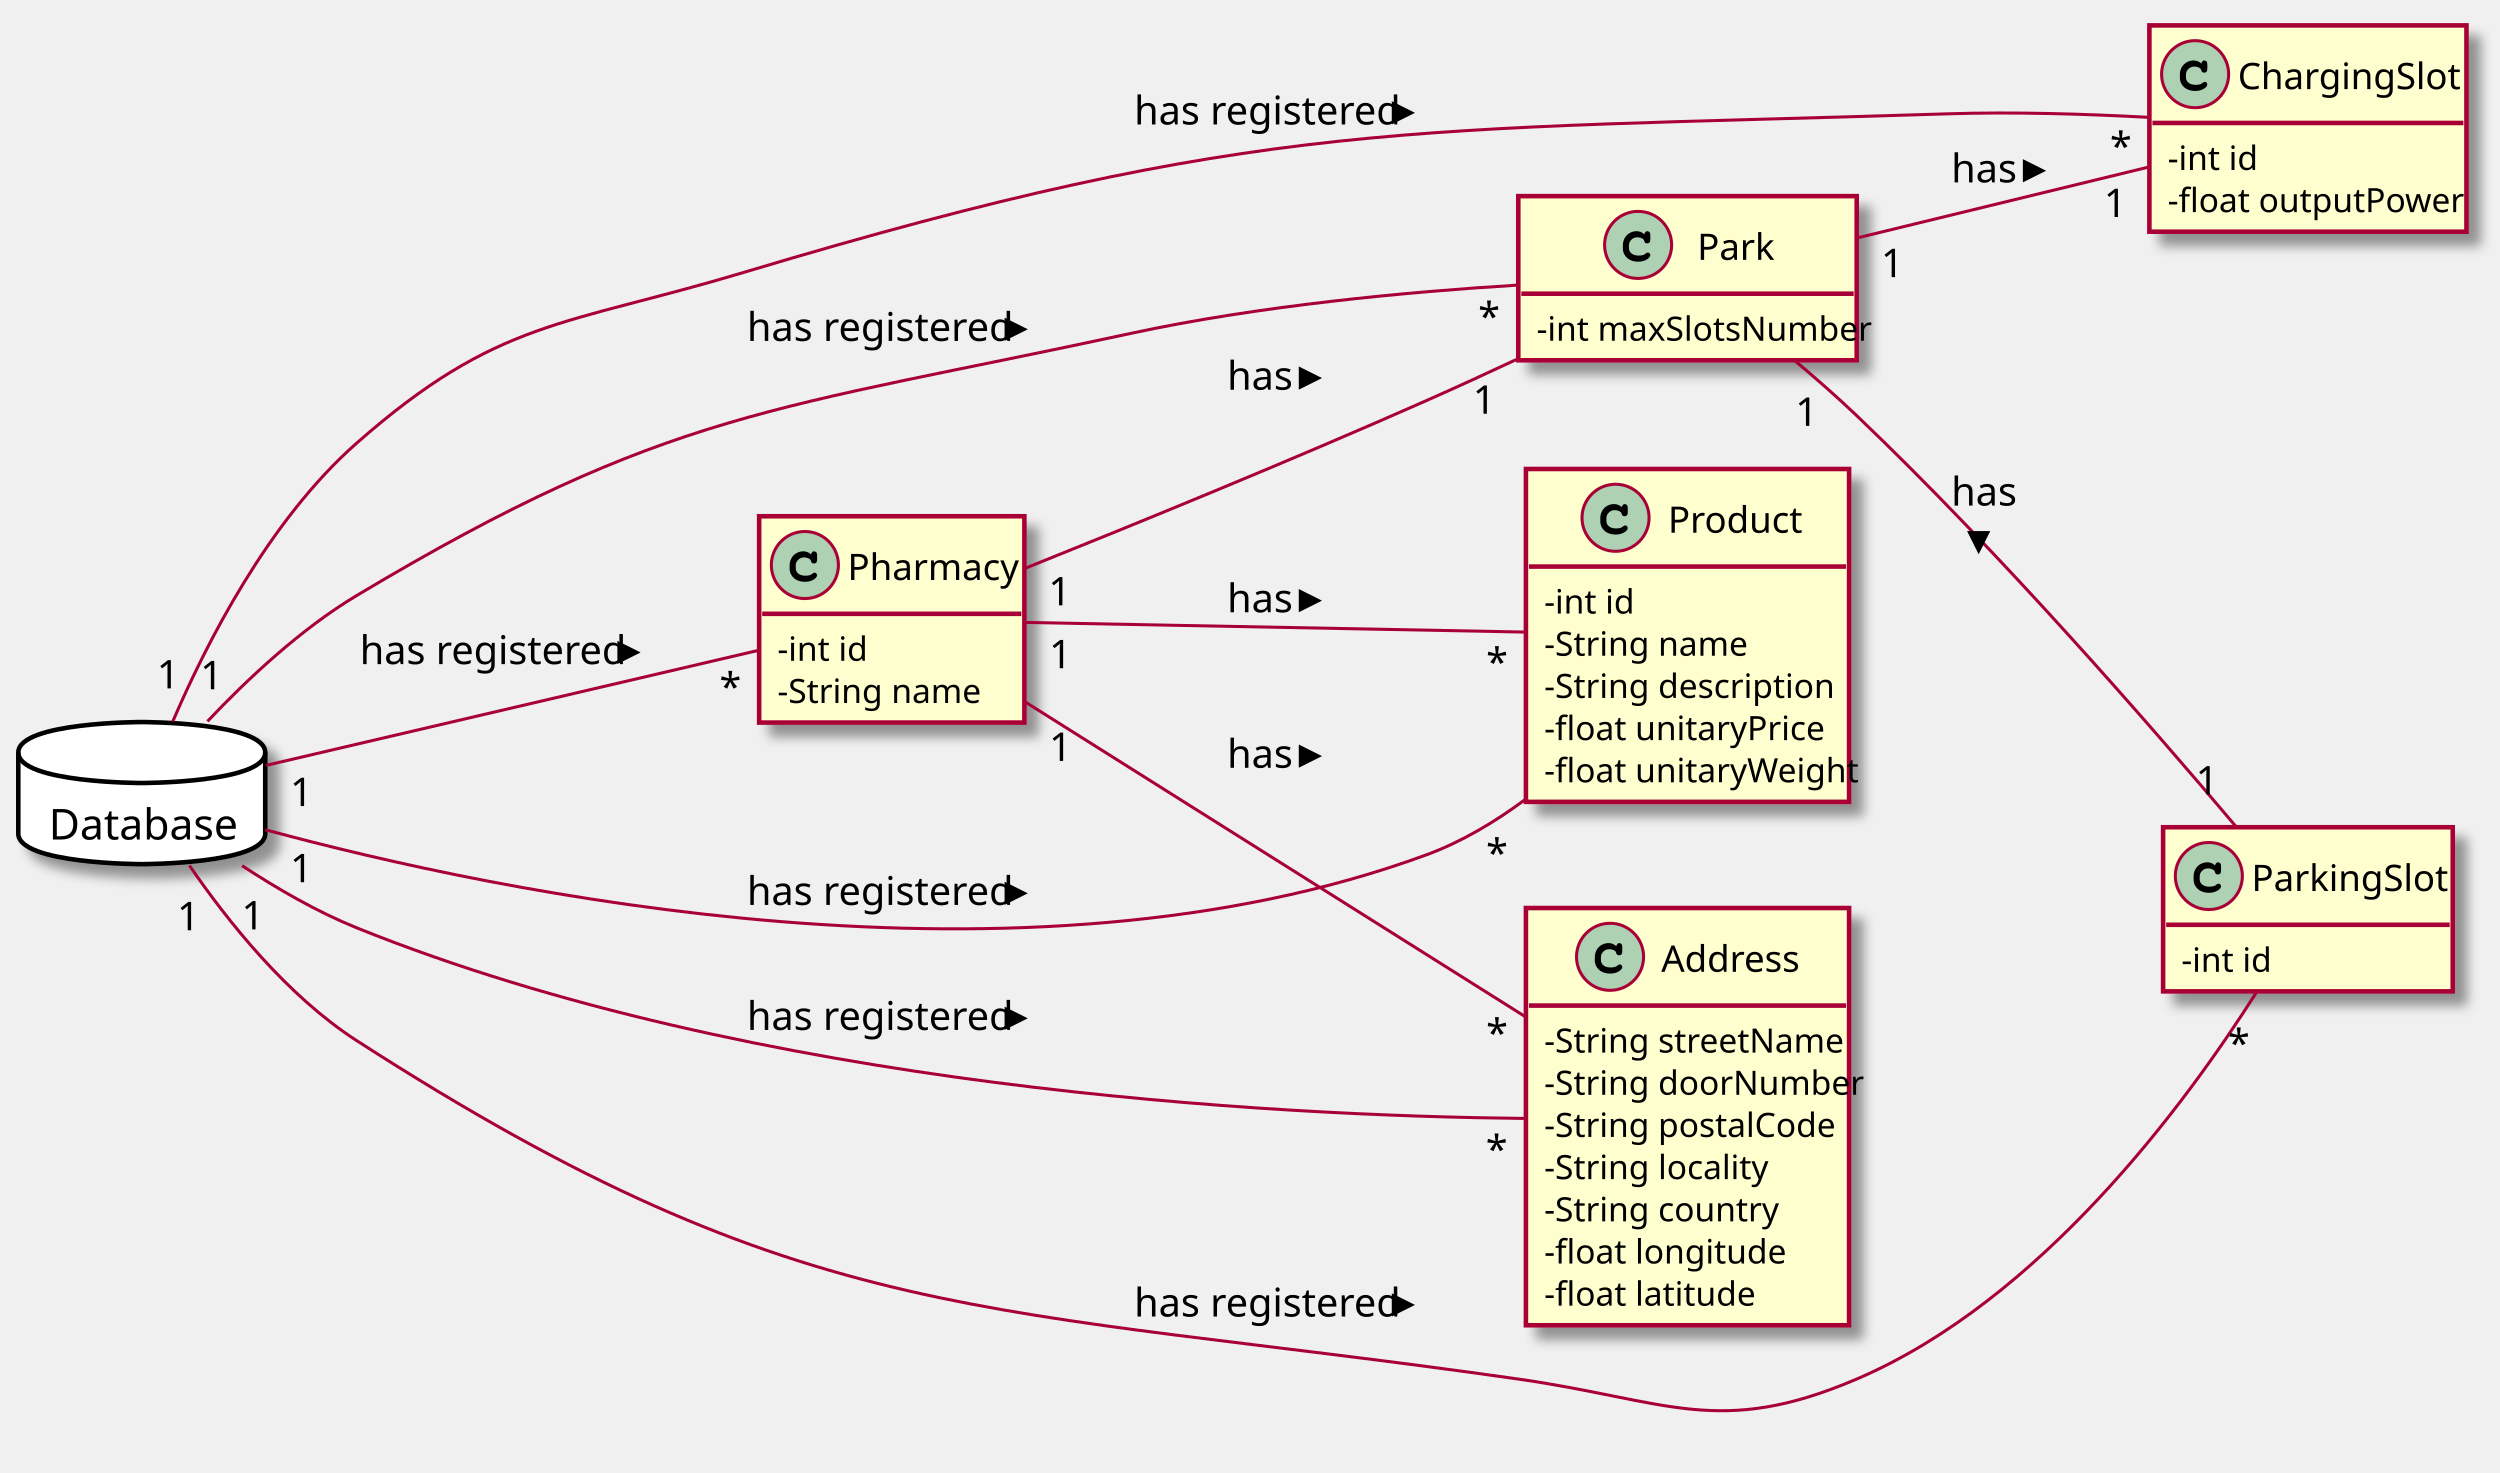
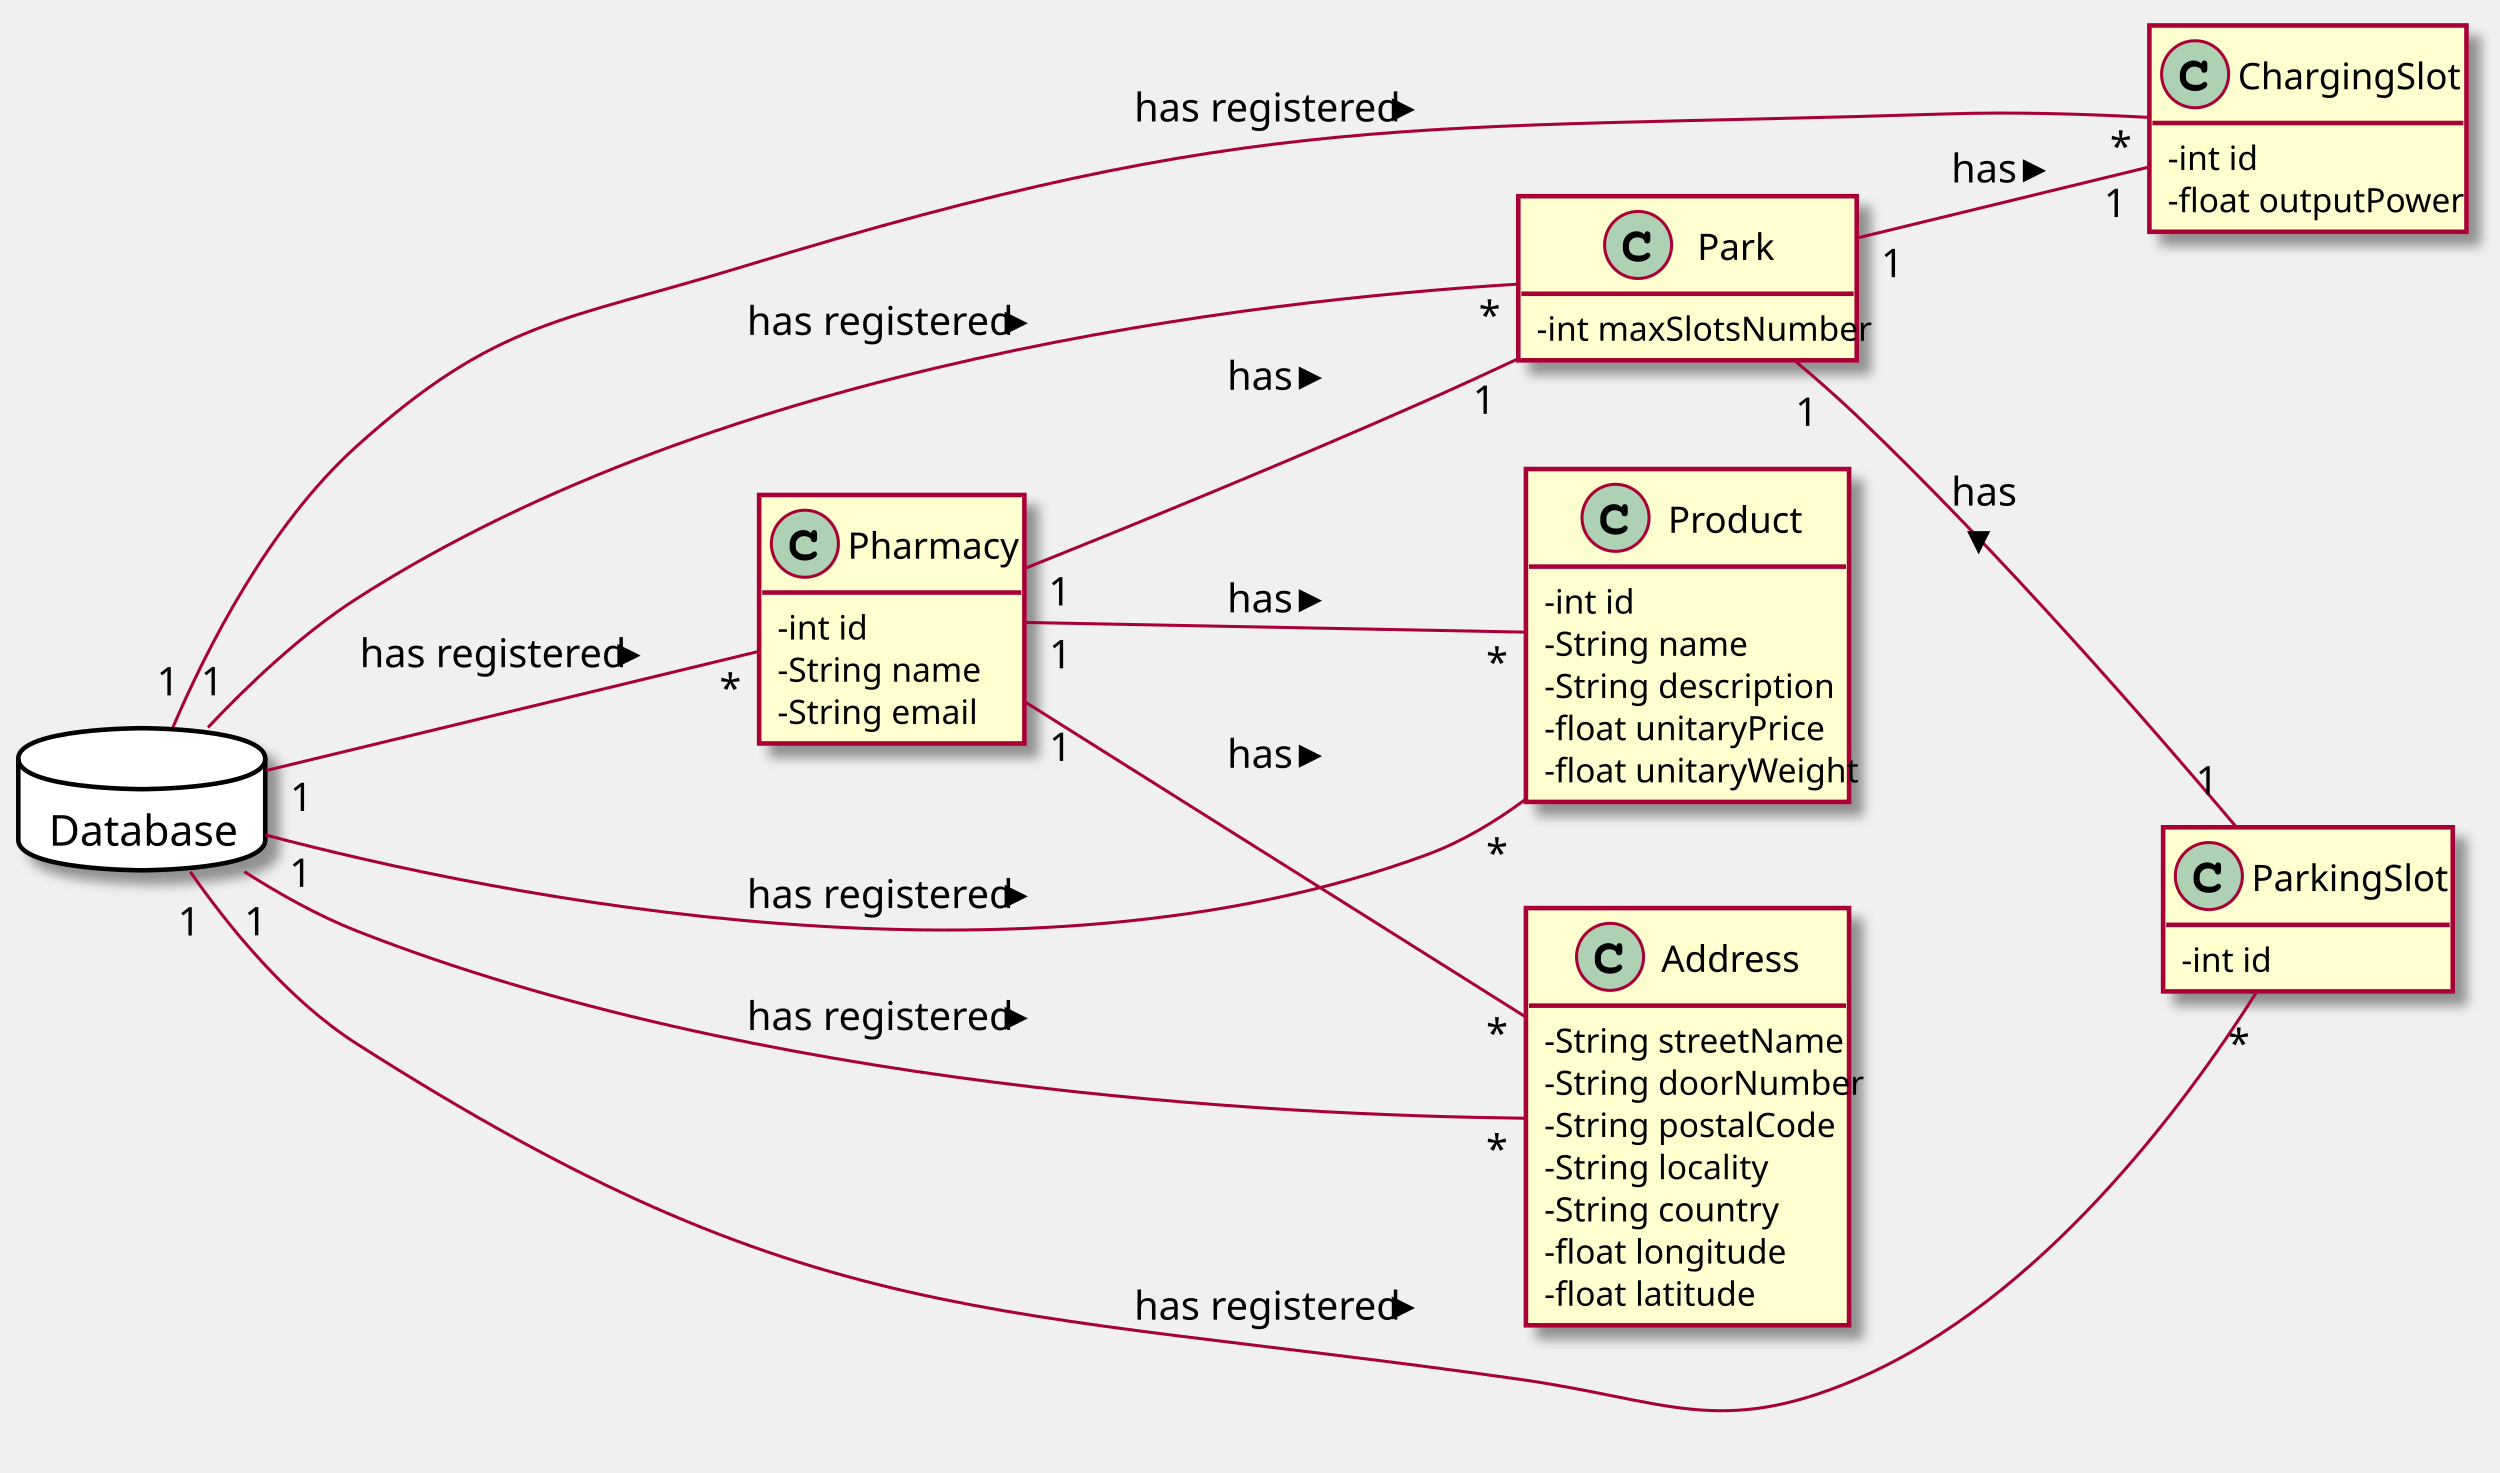
<svg xmlns="http://www.w3.org/2000/svg" contentScriptType="application/ecmascript" contentStyleType="text/css" height="483px" preserveAspectRatio="none" style="width:820px;height:483px;" version="1.1" viewBox="0 0 820 483" width="820px" zoomAndPan="magnify">
  <defs>
-     <filter height="300%" id="ftryd59gogrkl" width="300%" x="-1" y="-1">
+     <filter height="300%" id="fta0ehmxo4oj2" width="300%" x="-1" y="-1">
      <feGaussianBlur result="blurOut" stdDeviation="2.0" />
      <feColorMatrix in="blurOut" result="blurOut2" type="matrix" values="0 0 0 0 0 0 0 0 0 0 0 0 0 0 0 0 0 0 .4 0" />
      <feOffset dx="4.0" dy="4.0" in="blurOut2" result="blurOut3" />
      <feBlend in="SourceGraphic" in2="blurOut3" mode="normal" />
    </filter>
  </defs>
  <g>
-     <path d="M6,246.831 C6,236.831 46.5,236.831 46.5,236.831 C46.5,236.831 87,236.831 87,246.831 L87,273.44 C87,283.44 46.5,283.44 46.5,283.44 C46.5,283.44 6,283.44 6,273.44 L6,246.831 " fill="#FFFFFF" filter="url(#ftryd59gogrkl)" style="stroke: #000000; stroke-width: 1.5;" />
-     <path d="M6,246.831 C6,256.831 46.5,256.831 46.5,256.831 C46.5,256.831 87,256.831 87,246.831 " fill="none" style="stroke: #000000; stroke-width: 1.5;" />
-     <text fill="#000000" font-family="sans-serif" font-size="14" lengthAdjust="spacingAndGlyphs" textLength="61" x="16" y="275.364">Database</text>
-     <rect fill="#FEFECE" filter="url(#ftryd59gogrkl)" height="67.672" id="Pharmacy" style="stroke: #A80036; stroke-width: 1.5;" width="87" x="249" y="169.331" />
-     <ellipse cx="264" cy="185.331" fill="#ADD1B2" rx="11" ry="11" style="stroke: #A80036; stroke-width: 1.0;" />
-     <path d="M266,181.831 Q266.203,181.331 266.438,181.081 Q266.672,180.831 266.938,180.831 Q267.406,180.831 267.703,181.112 Q268,181.393 268,182.05 L268,183.612 Q268,184.268 267.719,184.55 Q267.438,184.831 267,184.831 Q266.609,184.831 266.359,184.659 Q266.109,184.487 266,184.034 Q265.953,183.722 265.781,183.55 Q265.469,183.222 264.906,183.034 Q264.344,182.831 263.781,182.831 Q263.078,182.831 262.484,183.112 Q261.906,183.393 261.453,184.018 Q261,184.643 261,185.503 L261,186.425 Q261,187.456 261.844,188.143 Q262.688,188.831 264.188,188.831 Q265.078,188.831 265.703,188.628 Q266.062,188.518 266.469,188.159 Q266.734,187.956 266.875,187.893 Q267.016,187.831 267.188,187.831 Q267.516,187.831 267.75,188.097 Q268,188.347 268,188.706 Q268,189.05 267.656,189.456 Q267.156,190.05 266.359,190.378 Q265.312,190.831 264.031,190.831 Q262.531,190.831 261.328,190.237 Q260.359,189.768 259.672,188.753 Q259,187.737 259,186.534 L259,185.44 Q259,184.19 259.594,183.097 Q260.203,182.003 261.25,181.425 Q262.312,180.831 263.5,180.831 Q264.219,180.831 264.844,181.081 Q265.469,181.331 266,181.831 Z " />
-     <text fill="#000000" font-family="sans-serif" font-size="12" lengthAdjust="spacingAndGlyphs" textLength="55" x="278" y="190.241">Pharmacy</text>
-     <line style="stroke: #A80036; stroke-width: 1.5;" x1="250" x2="335" y1="201.331" y2="201.331" />
-     <text fill="#000000" font-family="sans-serif" font-size="11" lengthAdjust="spacingAndGlyphs" textLength="26" x="255" y="216.75">-int id</text>
-     <text fill="#000000" font-family="sans-serif" font-size="11" lengthAdjust="spacingAndGlyphs" textLength="61" x="255" y="230.586">-String name</text>
-     <rect fill="#FEFECE" filter="url(#ftryd59gogrkl)" height="53.836" id="Park" style="stroke: #A80036; stroke-width: 1.5;" width="111" x="498" y="64.331" />
-     <ellipse cx="537.3" cy="80.331" fill="#ADD1B2" rx="11" ry="11" style="stroke: #A80036; stroke-width: 1.0;" />
-     <path d="M539.3,76.831 Q539.503,76.331 539.737,76.081 Q539.972,75.831 540.237,75.831 Q540.706,75.831 541.003,76.112 Q541.3,76.394 541.3,77.05 L541.3,78.612 Q541.3,79.269 541.019,79.55 Q540.737,79.831 540.3,79.831 Q539.909,79.831 539.659,79.659 Q539.409,79.487 539.3,79.034 Q539.253,78.722 539.081,78.55 Q538.769,78.222 538.206,78.034 Q537.644,77.831 537.081,77.831 Q536.378,77.831 535.784,78.112 Q535.206,78.394 534.753,79.019 Q534.3,79.644 534.3,80.503 L534.3,81.425 Q534.3,82.456 535.144,83.144 Q535.987,83.831 537.487,83.831 Q538.378,83.831 539.003,83.628 Q539.362,83.519 539.769,83.159 Q540.034,82.956 540.175,82.894 Q540.316,82.831 540.487,82.831 Q540.816,82.831 541.05,83.097 Q541.3,83.347 541.3,83.706 Q541.3,84.05 540.956,84.456 Q540.456,85.05 539.659,85.378 Q538.612,85.831 537.331,85.831 Q535.831,85.831 534.628,85.237 Q533.659,84.769 532.972,83.753 Q532.3,82.737 532.3,81.534 L532.3,80.44 Q532.3,79.19 532.894,78.097 Q533.503,77.003 534.55,76.425 Q535.612,75.831 536.8,75.831 Q537.519,75.831 538.144,76.081 Q538.769,76.331 539.3,76.831 Z " />
-     <text fill="#000000" font-family="sans-serif" font-size="12" lengthAdjust="spacingAndGlyphs" textLength="25" x="556.7" y="85.241">Park</text>
-     <line style="stroke: #A80036; stroke-width: 1.5;" x1="499" x2="608" y1="96.331" y2="96.331" />
-     <text fill="#000000" font-family="sans-serif" font-size="11" lengthAdjust="spacingAndGlyphs" textLength="99" x="504" y="111.75">-int maxSlotsNumber</text>
-     <rect fill="#FEFECE" filter="url(#ftryd59gogrkl)" height="67.672" id="ChargingSlot" style="stroke: #A80036; stroke-width: 1.5;" width="104" x="705" y="8.331" />
-     <ellipse cx="720" cy="24.331" fill="#ADD1B2" rx="11" ry="11" style="stroke: #A80036; stroke-width: 1.0;" />
-     <path d="M722,20.831 Q722.203,20.331 722.438,20.081 Q722.672,19.831 722.938,19.831 Q723.406,19.831 723.703,20.112 Q724,20.393 724,21.05 L724,22.612 Q724,23.268 723.719,23.55 Q723.438,23.831 723,23.831 Q722.609,23.831 722.359,23.659 Q722.109,23.487 722,23.034 Q721.953,22.722 721.781,22.55 Q721.469,22.222 720.906,22.034 Q720.344,21.831 719.781,21.831 Q719.078,21.831 718.484,22.112 Q717.906,22.393 717.453,23.018 Q717,23.643 717,24.503 L717,25.425 Q717,26.456 717.844,27.143 Q718.688,27.831 720.188,27.831 Q721.078,27.831 721.703,27.628 Q722.062,27.518 722.469,27.159 Q722.734,26.956 722.875,26.893 Q723.016,26.831 723.188,26.831 Q723.516,26.831 723.75,27.097 Q724,27.347 724,27.706 Q724,28.05 723.656,28.456 Q723.156,29.05 722.359,29.378 Q721.312,29.831 720.031,29.831 Q718.531,29.831 717.328,29.237 Q716.359,28.768 715.672,27.753 Q715,26.737 715,25.534 L715,24.44 Q715,23.19 715.594,22.097 Q716.203,21.003 717.25,20.425 Q718.312,19.831 719.5,19.831 Q720.219,19.831 720.844,20.081 Q721.469,20.331 722,20.831 Z " />
-     <text fill="#000000" font-family="sans-serif" font-size="12" lengthAdjust="spacingAndGlyphs" textLength="72" x="734" y="29.241">ChargingSlot</text>
-     <line style="stroke: #A80036; stroke-width: 1.5;" x1="706" x2="808" y1="40.331" y2="40.331" />
-     <text fill="#000000" font-family="sans-serif" font-size="11" lengthAdjust="spacingAndGlyphs" textLength="26" x="711" y="55.75">-int id</text>
-     <text fill="#000000" font-family="sans-serif" font-size="11" lengthAdjust="spacingAndGlyphs" textLength="90" x="711" y="69.586">-float outputPower</text>
-     <rect fill="#FEFECE" filter="url(#ftryd59gogrkl)" height="53.836" id="ParkingSlot" style="stroke: #A80036; stroke-width: 1.5;" width="95" x="709.5" y="271.331" />
-     <ellipse cx="724.5" cy="287.331" fill="#ADD1B2" rx="11" ry="11" style="stroke: #A80036; stroke-width: 1.0;" />
-     <path d="M726.5,283.831 Q726.703,283.331 726.938,283.081 Q727.172,282.831 727.438,282.831 Q727.906,282.831 728.203,283.112 Q728.5,283.394 728.5,284.05 L728.5,285.612 Q728.5,286.269 728.219,286.55 Q727.938,286.831 727.5,286.831 Q727.109,286.831 726.859,286.659 Q726.609,286.487 726.5,286.034 Q726.453,285.722 726.281,285.55 Q725.969,285.222 725.406,285.034 Q724.844,284.831 724.281,284.831 Q723.578,284.831 722.984,285.112 Q722.406,285.394 721.953,286.019 Q721.5,286.644 721.5,287.503 L721.5,288.425 Q721.5,289.456 722.344,290.144 Q723.188,290.831 724.688,290.831 Q725.578,290.831 726.203,290.628 Q726.562,290.519 726.969,290.159 Q727.234,289.956 727.375,289.894 Q727.516,289.831 727.688,289.831 Q728.016,289.831 728.25,290.097 Q728.5,290.347 728.5,290.706 Q728.5,291.05 728.156,291.456 Q727.656,292.05 726.859,292.378 Q725.812,292.831 724.531,292.831 Q723.031,292.831 721.828,292.237 Q720.859,291.769 720.172,290.753 Q719.5,289.737 719.5,288.534 L719.5,287.44 Q719.5,286.19 720.094,285.097 Q720.703,284.003 721.75,283.425 Q722.812,282.831 724,282.831 Q724.719,282.831 725.344,283.081 Q725.969,283.331 726.5,283.831 Z " />
-     <text fill="#000000" font-family="sans-serif" font-size="12" lengthAdjust="spacingAndGlyphs" textLength="63" x="738.5" y="292.241">ParkingSlot</text>
-     <line style="stroke: #A80036; stroke-width: 1.5;" x1="710.5" x2="803.5" y1="303.331" y2="303.331" />
-     <text fill="#000000" font-family="sans-serif" font-size="11" lengthAdjust="spacingAndGlyphs" textLength="26" x="715.5" y="318.75">-int id</text>
-     <rect fill="#FEFECE" filter="url(#ftryd59gogrkl)" height="109.18" id="Product" style="stroke: #A80036; stroke-width: 1.5;" width="106" x="500.5" y="153.831" />
-     <ellipse cx="529.9" cy="169.831" fill="#ADD1B2" rx="11" ry="11" style="stroke: #A80036; stroke-width: 1.0;" />
-     <path d="M531.9,166.331 Q532.103,165.831 532.337,165.581 Q532.572,165.331 532.837,165.331 Q533.306,165.331 533.603,165.612 Q533.9,165.893 533.9,166.55 L533.9,168.112 Q533.9,168.768 533.619,169.05 Q533.337,169.331 532.9,169.331 Q532.509,169.331 532.259,169.159 Q532.009,168.987 531.9,168.534 Q531.853,168.222 531.681,168.05 Q531.369,167.722 530.806,167.534 Q530.244,167.331 529.681,167.331 Q528.978,167.331 528.384,167.612 Q527.806,167.893 527.353,168.518 Q526.9,169.143 526.9,170.003 L526.9,170.925 Q526.9,171.956 527.744,172.643 Q528.587,173.331 530.087,173.331 Q530.978,173.331 531.603,173.128 Q531.962,173.018 532.369,172.659 Q532.634,172.456 532.775,172.393 Q532.916,172.331 533.087,172.331 Q533.416,172.331 533.65,172.597 Q533.9,172.847 533.9,173.206 Q533.9,173.55 533.556,173.956 Q533.056,174.55 532.259,174.878 Q531.212,175.331 529.931,175.331 Q528.431,175.331 527.228,174.737 Q526.259,174.268 525.572,173.253 Q524.9,172.237 524.9,171.034 L524.9,169.94 Q524.9,168.69 525.494,167.597 Q526.103,166.503 527.15,165.925 Q528.212,165.331 529.4,165.331 Q530.119,165.331 530.744,165.581 Q531.369,165.831 531.9,166.331 Z " />
-     <text fill="#000000" font-family="sans-serif" font-size="12" lengthAdjust="spacingAndGlyphs" textLength="42" x="547.1" y="174.741">Product</text>
-     <line style="stroke: #A80036; stroke-width: 1.5;" x1="501.5" x2="605.5" y1="185.831" y2="185.831" />
-     <text fill="#000000" font-family="sans-serif" font-size="11" lengthAdjust="spacingAndGlyphs" textLength="26" x="506.5" y="201.25">-int id</text>
-     <text fill="#000000" font-family="sans-serif" font-size="11" lengthAdjust="spacingAndGlyphs" textLength="61" x="506.5" y="215.086">-String name</text>
-     <text fill="#000000" font-family="sans-serif" font-size="11" lengthAdjust="spacingAndGlyphs" textLength="88" x="506.5" y="228.922">-String description</text>
-     <text fill="#000000" font-family="sans-serif" font-size="11" lengthAdjust="spacingAndGlyphs" textLength="85" x="506.5" y="242.758">-float unitaryPrice</text>
-     <text fill="#000000" font-family="sans-serif" font-size="11" lengthAdjust="spacingAndGlyphs" textLength="94" x="506.5" y="256.594">-float unitaryWeight</text>
-     <rect fill="#FEFECE" filter="url(#ftryd59gogrkl)" height="136.852" id="Address" style="stroke: #A80036; stroke-width: 1.5;" width="106" x="500.5" y="297.831" />
-     <ellipse cx="528.1" cy="313.831" fill="#ADD1B2" rx="11" ry="11" style="stroke: #A80036; stroke-width: 1.0;" />
-     <path d="M530.1,310.331 Q530.303,309.831 530.538,309.581 Q530.772,309.331 531.038,309.331 Q531.506,309.331 531.803,309.612 Q532.1,309.894 532.1,310.55 L532.1,312.112 Q532.1,312.769 531.819,313.05 Q531.538,313.331 531.1,313.331 Q530.709,313.331 530.459,313.159 Q530.209,312.987 530.1,312.534 Q530.053,312.222 529.881,312.05 Q529.569,311.722 529.006,311.534 Q528.444,311.331 527.881,311.331 Q527.178,311.331 526.584,311.612 Q526.006,311.894 525.553,312.519 Q525.1,313.144 525.1,314.003 L525.1,314.925 Q525.1,315.956 525.944,316.644 Q526.788,317.331 528.288,317.331 Q529.178,317.331 529.803,317.128 Q530.163,317.019 530.569,316.659 Q530.834,316.456 530.975,316.394 Q531.116,316.331 531.288,316.331 Q531.616,316.331 531.85,316.597 Q532.1,316.847 532.1,317.206 Q532.1,317.55 531.756,317.956 Q531.256,318.55 530.459,318.878 Q529.413,319.331 528.131,319.331 Q526.631,319.331 525.428,318.737 Q524.459,318.269 523.772,317.253 Q523.1,316.237 523.1,315.034 L523.1,313.94 Q523.1,312.69 523.694,311.597 Q524.303,310.503 525.35,309.925 Q526.413,309.331 527.6,309.331 Q528.319,309.331 528.944,309.581 Q529.569,309.831 530.1,310.331 Z " />
-     <text fill="#000000" font-family="sans-serif" font-size="12" lengthAdjust="spacingAndGlyphs" textLength="46" x="544.9" y="318.741">Address</text>
-     <line style="stroke: #A80036; stroke-width: 1.5;" x1="501.5" x2="605.5" y1="329.831" y2="329.831" />
-     <text fill="#000000" font-family="sans-serif" font-size="11" lengthAdjust="spacingAndGlyphs" textLength="90" x="506.5" y="345.25">-String streetName</text>
-     <text fill="#000000" font-family="sans-serif" font-size="11" lengthAdjust="spacingAndGlyphs" textLength="94" x="506.5" y="359.086">-String doorNumber</text>
-     <text fill="#000000" font-family="sans-serif" font-size="11" lengthAdjust="spacingAndGlyphs" textLength="89" x="506.5" y="372.922">-String postalCode</text>
-     <text fill="#000000" font-family="sans-serif" font-size="11" lengthAdjust="spacingAndGlyphs" textLength="68" x="506.5" y="386.758">-String locality</text>
-     <text fill="#000000" font-family="sans-serif" font-size="11" lengthAdjust="spacingAndGlyphs" textLength="72" x="506.5" y="400.594">-String country</text>
-     <text fill="#000000" font-family="sans-serif" font-size="11" lengthAdjust="spacingAndGlyphs" textLength="71" x="506.5" y="414.43">-float longitude</text>
-     <text fill="#000000" font-family="sans-serif" font-size="11" lengthAdjust="spacingAndGlyphs" textLength="62" x="506.5" y="428.266">-float latitude</text>
-     <path d="M87.246,251.046 C131.674,240.668 203.343,223.925 248.899,213.283 " fill="none" id="Database-Pharmacy" style="stroke: #A80036; stroke-width: 1.0;" />
-     <text fill="#000000" font-family="sans-serif" font-size="13" lengthAdjust="spacingAndGlyphs" textLength="82" x="118" y="217.826">has registered</text>
-     <polygon fill="#000000" points="203,211.007,209,214.007,203,217.007,203,211.007" style="stroke: #000000; stroke-width: 1.0;" />
-     <text fill="#000000" font-family="sans-serif" font-size="13" lengthAdjust="spacingAndGlyphs" textLength="7" x="95.127" y="264.378">1</text>
-     <text fill="#000000" font-family="sans-serif" font-size="13" lengthAdjust="spacingAndGlyphs" textLength="5" x="235.975" y="229.922">*</text>
-     <path d="M79.41,283.945 C90.793,291.425 104.02,299.099 117,304.331 C247.862,357.08 416.661,365.984 500.484,366.855 " fill="none" id="Database-Address" style="stroke: #A80036; stroke-width: 1.0;" />
-     <text fill="#000000" font-family="sans-serif" font-size="13" lengthAdjust="spacingAndGlyphs" textLength="82" x="245" y="337.826">has registered</text>
-     <polygon fill="#000000" points="330,331.007,336,334.007,330,337.007,330,331.007" style="stroke: #000000; stroke-width: 1.0;" />
-     <text fill="#000000" font-family="sans-serif" font-size="13" lengthAdjust="spacingAndGlyphs" textLength="7" x="79.211" y="304.837">1</text>
-     <text fill="#000000" font-family="sans-serif" font-size="13" lengthAdjust="spacingAndGlyphs" textLength="5" x="487.33" y="381.639">*</text>
-     <path d="M68.042,236.607 C80.936,222.948 98.57,206.359 117,195.331 C219.274,134.135 254.501,134.486 371,109.331 C413.094,100.242 461.688,95.73 497.994,93.497 " fill="none" id="Database-Park" style="stroke: #A80036; stroke-width: 1.0;" />
-     <text fill="#000000" font-family="sans-serif" font-size="13" lengthAdjust="spacingAndGlyphs" textLength="82" x="245" y="111.826">has registered</text>
-     <polygon fill="#000000" points="330,105.007,336,108.007,330,111.007,330,105.007" style="stroke: #000000; stroke-width: 1.0;" />
-     <text fill="#000000" font-family="sans-serif" font-size="13" lengthAdjust="spacingAndGlyphs" textLength="7" x="65.665" y="226.068">1</text>
-     <text fill="#000000" font-family="sans-serif" font-size="13" lengthAdjust="spacingAndGlyphs" textLength="5" x="484.837" y="108.458">*</text>
-     <path d="M56.645,236.703 C67.578,211.174 88.094,170.748 117,145.331 C163.327,104.597 184.914,107.06 244,89.331 C413.6,38.443 462.02,42.974 639,37.331 C660.54,36.644 684.302,37.384 704.752,38.486 " fill="none" id="Database-ChargingSlot" style="stroke: #A80036; stroke-width: 1.0;" />
-     <text fill="#000000" font-family="sans-serif" font-size="13" lengthAdjust="spacingAndGlyphs" textLength="82" x="372" y="40.826">has registered</text>
-     <polygon fill="#000000" points="457,34.007,463,37.007,457,40.007,457,34.007" style="stroke: #000000; stroke-width: 1.0;" />
-     <text fill="#000000" font-family="sans-serif" font-size="13" lengthAdjust="spacingAndGlyphs" textLength="7" x="51.43" y="225.798">1</text>
-     <text fill="#000000" font-family="sans-serif" font-size="13" lengthAdjust="spacingAndGlyphs" textLength="5" x="692.053" y="52.613">*</text>
-     <path d="M62.118,283.854 C74.588,302.056 94.106,326.573 117,341.331 C265.243,436.89 323.396,427.415 498,452.331 C546.839,459.301 563.645,471.739 609,452.331 C669.316,426.522 716.661,362.468 740.025,325.611 " fill="none" id="Database-ParkingSlot" style="stroke: #A80036; stroke-width: 1.0;" />
-     <text fill="#000000" font-family="sans-serif" font-size="13" lengthAdjust="spacingAndGlyphs" textLength="82" x="372" y="431.826">has registered</text>
-     <polygon fill="#000000" points="457,425.007,463,428.007,457,431.007,457,425.007" style="stroke: #000000; stroke-width: 1.0;" />
-     <text fill="#000000" font-family="sans-serif" font-size="13" lengthAdjust="spacingAndGlyphs" textLength="7" x="58.072" y="305.123">1</text>
-     <text fill="#000000" font-family="sans-serif" font-size="13" lengthAdjust="spacingAndGlyphs" textLength="5" x="730.765" y="346.88">*</text>
-     <path d="M87.019,272.145 C163.405,292.862 335.463,329.139 468,280.331 C479.394,276.135 490.298,269.644 500.262,262.241 " fill="none" id="Database-Product" style="stroke: #A80036; stroke-width: 1.0;" />
-     <text fill="#000000" font-family="sans-serif" font-size="13" lengthAdjust="spacingAndGlyphs" textLength="82" x="245" y="296.826">has registered</text>
-     <polygon fill="#000000" points="330,290.007,336,293.007,330,296.007,330,290.007" style="stroke: #000000; stroke-width: 1.0;" />
-     <text fill="#000000" font-family="sans-serif" font-size="13" lengthAdjust="spacingAndGlyphs" textLength="7" x="95.135" y="289.362">1</text>
-     <text fill="#000000" font-family="sans-serif" font-size="13" lengthAdjust="spacingAndGlyphs" textLength="5" x="487.424" y="284.454">*</text>
-     <path d="M336.069,186.47 C371.56,172.244 423.348,151.096 468,131.331 C477.647,127.061 487.843,122.38 497.687,117.773 " fill="none" id="Pharmacy-Park" style="stroke: #A80036; stroke-width: 1.0;" />
-     <text fill="#000000" font-family="sans-serif" font-size="13" lengthAdjust="spacingAndGlyphs" textLength="21" x="402.5" y="127.826">has</text>
-     <polygon fill="#000000" points="426.5,121.007,432.5,124.007,426.5,127.007,426.5,121.007" style="stroke: #000000; stroke-width: 1.0;" />
-     <text fill="#000000" font-family="sans-serif" font-size="13" lengthAdjust="spacingAndGlyphs" textLength="7" x="343.865" y="198.554">1</text>
-     <text fill="#000000" font-family="sans-serif" font-size="13" lengthAdjust="spacingAndGlyphs" textLength="7" x="483.087" y="135.714">1</text>
-     <path d="M336.269,204.157 C381.24,205.025 452.037,206.392 500.277,207.323 " fill="none" id="Pharmacy-Product" style="stroke: #A80036; stroke-width: 1.0;" />
-     <text fill="#000000" font-family="sans-serif" font-size="13" lengthAdjust="spacingAndGlyphs" textLength="21" x="402.5" y="200.826">has</text>
-     <polygon fill="#000000" points="426.5,194.007,432.5,197.007,426.5,200.007,426.5,194.007" style="stroke: #000000; stroke-width: 1.0;" />
-     <text fill="#000000" font-family="sans-serif" font-size="13" lengthAdjust="spacingAndGlyphs" textLength="7" x="344.098" y="219.17">1</text>
-     <text fill="#000000" font-family="sans-serif" font-size="13" lengthAdjust="spacingAndGlyphs" textLength="5" x="487.441" y="221.814">*</text>
-     <path d="M336.269,230.247 C381.24,258.55 452.037,303.106 500.277,333.465 " fill="none" id="Pharmacy-Address" style="stroke: #A80036; stroke-width: 1.0;" />
-     <text fill="#000000" font-family="sans-serif" font-size="13" lengthAdjust="spacingAndGlyphs" textLength="21" x="402.5" y="251.826">has</text>
-     <polygon fill="#000000" points="426.5,245.007,432.5,248.007,426.5,251.007,426.5,245.007" style="stroke: #000000; stroke-width: 1.0;" />
-     <text fill="#000000" font-family="sans-serif" font-size="13" lengthAdjust="spacingAndGlyphs" textLength="7" x="344.098" y="249.581">1</text>
-     <text fill="#000000" font-family="sans-serif" font-size="13" lengthAdjust="spacingAndGlyphs" textLength="5" x="487.441" y="343.498">*</text>
-     <path d="M609.029,78.071 C638.866,70.815 675.609,61.88 704.893,54.759 " fill="none" id="Park-ChargingSlot" style="stroke: #A80036; stroke-width: 1.0;" />
-     <text fill="#000000" font-family="sans-serif" font-size="13" lengthAdjust="spacingAndGlyphs" textLength="21" x="640" y="59.826">has</text>
-     <polygon fill="#000000" points="664,53.007,670,56.007,664,59.007,664,53.007" style="stroke: #000000; stroke-width: 1.0;" />
-     <text fill="#000000" font-family="sans-serif" font-size="13" lengthAdjust="spacingAndGlyphs" textLength="7" x="616.961" y="90.894">1</text>
-     <text fill="#000000" font-family="sans-serif" font-size="13" lengthAdjust="spacingAndGlyphs" textLength="7" x="690.073" y="71.175">1</text>
-     <path d="M588.875,118.444 C595.699,124.177 602.698,130.316 609,136.331 C655.843,181.037 705.496,238.053 733.437,271.151 " fill="none" id="Park-ParkingSlot" style="stroke: #A80036; stroke-width: 1.0;" />
-     <text fill="#000000" font-family="sans-serif" font-size="13" lengthAdjust="spacingAndGlyphs" textLength="21" x="640" y="165.826">has</text>
-     <polygon fill="#000000" points="646,174.683,649,180.683,652,174.683,646,174.683" style="stroke: #000000; stroke-width: 1.0;" />
-     <text fill="#000000" font-family="sans-serif" font-size="13" lengthAdjust="spacingAndGlyphs" textLength="7" x="588.848" y="139.677">1</text>
-     <text fill="#000000" font-family="sans-serif" font-size="13" lengthAdjust="spacingAndGlyphs" textLength="7" x="720.179" y="260.57">1</text>
+     <path d="M6,248.85 C6,238.85 46.5,238.85 46.5,238.85 C46.5,238.85 87,238.85 87,248.85 L87,275.459 C87,285.459 46.5,285.459 46.5,285.459 C46.5,285.459 6,285.459 6,275.459 L6,248.85 " fill="#FFFFFF" filter="url(#fta0ehmxo4oj2)" style="stroke: #000000; stroke-width: 1.5;" />
+     <path d="M6,248.85 C6,258.85 46.5,258.85 46.5,258.85 C46.5,258.85 87,258.85 87,248.85 " fill="none" style="stroke: #000000; stroke-width: 1.5;" />
+     <text fill="#000000" font-family="sans-serif" font-size="14" lengthAdjust="spacingAndGlyphs" textLength="61" x="16" y="277.383">Database</text>
+     <rect fill="#FEFECE" filter="url(#fta0ehmxo4oj2)" height="81.508" id="Pharmacy" style="stroke: #A80036; stroke-width: 1.5;" width="87" x="249" y="162.35" />
+     <ellipse cx="264" cy="178.35" fill="#ADD1B2" rx="11" ry="11" style="stroke: #A80036; stroke-width: 1.0;" />
+     <path d="M266,174.85 Q266.203,174.35 266.438,174.1 Q266.672,173.85 266.938,173.85 Q267.406,173.85 267.703,174.131 Q268,174.412 268,175.069 L268,176.631 Q268,177.287 267.719,177.569 Q267.438,177.85 267,177.85 Q266.609,177.85 266.359,177.678 Q266.109,177.506 266,177.053 Q265.953,176.741 265.781,176.569 Q265.469,176.241 264.906,176.053 Q264.344,175.85 263.781,175.85 Q263.078,175.85 262.484,176.131 Q261.906,176.412 261.453,177.037 Q261,177.662 261,178.522 L261,179.444 Q261,180.475 261.844,181.162 Q262.688,181.85 264.188,181.85 Q265.078,181.85 265.703,181.647 Q266.062,181.537 266.469,181.178 Q266.734,180.975 266.875,180.912 Q267.016,180.85 267.188,180.85 Q267.516,180.85 267.75,181.116 Q268,181.366 268,181.725 Q268,182.069 267.656,182.475 Q267.156,183.069 266.359,183.397 Q265.312,183.85 264.031,183.85 Q262.531,183.85 261.328,183.256 Q260.359,182.787 259.672,181.772 Q259,180.756 259,179.553 L259,178.459 Q259,177.209 259.594,176.116 Q260.203,175.022 261.25,174.444 Q262.312,173.85 263.5,173.85 Q264.219,173.85 264.844,174.1 Q265.469,174.35 266,174.85 Z " />
+     <text fill="#000000" font-family="sans-serif" font-size="12" lengthAdjust="spacingAndGlyphs" textLength="55" x="278" y="183.26">Pharmacy</text>
+     <line style="stroke: #A80036; stroke-width: 1.5;" x1="250" x2="335" y1="194.35" y2="194.35" />
+     <text fill="#000000" font-family="sans-serif" font-size="11" lengthAdjust="spacingAndGlyphs" textLength="26" x="255" y="209.769">-int id</text>
+     <text fill="#000000" font-family="sans-serif" font-size="11" lengthAdjust="spacingAndGlyphs" textLength="61" x="255" y="223.605">-String name</text>
+     <text fill="#000000" font-family="sans-serif" font-size="11" lengthAdjust="spacingAndGlyphs" textLength="59" x="255" y="237.441">-String email</text>
+     <rect fill="#FEFECE" filter="url(#fta0ehmxo4oj2)" height="53.836" id="Park" style="stroke: #A80036; stroke-width: 1.5;" width="111" x="498" y="64.35" />
+     <ellipse cx="537.3" cy="80.35" fill="#ADD1B2" rx="11" ry="11" style="stroke: #A80036; stroke-width: 1.0;" />
+     <path d="M539.3,76.85 Q539.503,76.35 539.737,76.1 Q539.972,75.85 540.237,75.85 Q540.706,75.85 541.003,76.131 Q541.3,76.412 541.3,77.069 L541.3,78.631 Q541.3,79.287 541.019,79.569 Q540.737,79.85 540.3,79.85 Q539.909,79.85 539.659,79.678 Q539.409,79.506 539.3,79.053 Q539.253,78.741 539.081,78.569 Q538.769,78.241 538.206,78.053 Q537.644,77.85 537.081,77.85 Q536.378,77.85 535.784,78.131 Q535.206,78.412 534.753,79.037 Q534.3,79.662 534.3,80.522 L534.3,81.444 Q534.3,82.475 535.144,83.162 Q535.987,83.85 537.487,83.85 Q538.378,83.85 539.003,83.647 Q539.362,83.537 539.769,83.178 Q540.034,82.975 540.175,82.912 Q540.316,82.85 540.487,82.85 Q540.816,82.85 541.05,83.116 Q541.3,83.366 541.3,83.725 Q541.3,84.069 540.956,84.475 Q540.456,85.069 539.659,85.397 Q538.612,85.85 537.331,85.85 Q535.831,85.85 534.628,85.256 Q533.659,84.787 532.972,83.772 Q532.3,82.756 532.3,81.553 L532.3,80.459 Q532.3,79.209 532.894,78.116 Q533.503,77.022 534.55,76.444 Q535.612,75.85 536.8,75.85 Q537.519,75.85 538.144,76.1 Q538.769,76.35 539.3,76.85 Z " />
+     <text fill="#000000" font-family="sans-serif" font-size="12" lengthAdjust="spacingAndGlyphs" textLength="25" x="556.7" y="85.26">Park</text>
+     <line style="stroke: #A80036; stroke-width: 1.5;" x1="499" x2="608" y1="96.35" y2="96.35" />
+     <text fill="#000000" font-family="sans-serif" font-size="11" lengthAdjust="spacingAndGlyphs" textLength="99" x="504" y="111.769">-int maxSlotsNumber</text>
+     <rect fill="#FEFECE" filter="url(#fta0ehmxo4oj2)" height="67.672" id="ChargingSlot" style="stroke: #A80036; stroke-width: 1.5;" width="104" x="705" y="8.35" />
+     <ellipse cx="720" cy="24.35" fill="#ADD1B2" rx="11" ry="11" style="stroke: #A80036; stroke-width: 1.0;" />
+     <path d="M722,20.85 Q722.203,20.35 722.438,20.1 Q722.672,19.85 722.938,19.85 Q723.406,19.85 723.703,20.131 Q724,20.413 724,21.069 L724,22.631 Q724,23.288 723.719,23.569 Q723.438,23.85 723,23.85 Q722.609,23.85 722.359,23.678 Q722.109,23.506 722,23.053 Q721.953,22.741 721.781,22.569 Q721.469,22.241 720.906,22.053 Q720.344,21.85 719.781,21.85 Q719.078,21.85 718.484,22.131 Q717.906,22.413 717.453,23.038 Q717,23.663 717,24.522 L717,25.444 Q717,26.475 717.844,27.163 Q718.688,27.85 720.188,27.85 Q721.078,27.85 721.703,27.647 Q722.062,27.538 722.469,27.178 Q722.734,26.975 722.875,26.913 Q723.016,26.85 723.188,26.85 Q723.516,26.85 723.75,27.116 Q724,27.366 724,27.725 Q724,28.069 723.656,28.475 Q723.156,29.069 722.359,29.397 Q721.312,29.85 720.031,29.85 Q718.531,29.85 717.328,29.256 Q716.359,28.788 715.672,27.772 Q715,26.756 715,25.553 L715,24.459 Q715,23.209 715.594,22.116 Q716.203,21.022 717.25,20.444 Q718.312,19.85 719.5,19.85 Q720.219,19.85 720.844,20.1 Q721.469,20.35 722,20.85 Z " />
+     <text fill="#000000" font-family="sans-serif" font-size="12" lengthAdjust="spacingAndGlyphs" textLength="72" x="734" y="29.26">ChargingSlot</text>
+     <line style="stroke: #A80036; stroke-width: 1.5;" x1="706" x2="808" y1="40.35" y2="40.35" />
+     <text fill="#000000" font-family="sans-serif" font-size="11" lengthAdjust="spacingAndGlyphs" textLength="26" x="711" y="55.769">-int id</text>
+     <text fill="#000000" font-family="sans-serif" font-size="11" lengthAdjust="spacingAndGlyphs" textLength="90" x="711" y="69.605">-float outputPower</text>
+     <rect fill="#FEFECE" filter="url(#fta0ehmxo4oj2)" height="53.836" id="ParkingSlot" style="stroke: #A80036; stroke-width: 1.5;" width="95" x="709.5" y="271.35" />
+     <ellipse cx="724.5" cy="287.35" fill="#ADD1B2" rx="11" ry="11" style="stroke: #A80036; stroke-width: 1.0;" />
+     <path d="M726.5,283.85 Q726.703,283.35 726.938,283.1 Q727.172,282.85 727.438,282.85 Q727.906,282.85 728.203,283.131 Q728.5,283.413 728.5,284.069 L728.5,285.631 Q728.5,286.288 728.219,286.569 Q727.938,286.85 727.5,286.85 Q727.109,286.85 726.859,286.678 Q726.609,286.506 726.5,286.053 Q726.453,285.741 726.281,285.569 Q725.969,285.241 725.406,285.053 Q724.844,284.85 724.281,284.85 Q723.578,284.85 722.984,285.131 Q722.406,285.413 721.953,286.038 Q721.5,286.663 721.5,287.522 L721.5,288.444 Q721.5,289.475 722.344,290.163 Q723.188,290.85 724.688,290.85 Q725.578,290.85 726.203,290.647 Q726.562,290.538 726.969,290.178 Q727.234,289.975 727.375,289.913 Q727.516,289.85 727.688,289.85 Q728.016,289.85 728.25,290.116 Q728.5,290.366 728.5,290.725 Q728.5,291.069 728.156,291.475 Q727.656,292.069 726.859,292.397 Q725.812,292.85 724.531,292.85 Q723.031,292.85 721.828,292.256 Q720.859,291.788 720.172,290.772 Q719.5,289.756 719.5,288.553 L719.5,287.459 Q719.5,286.209 720.094,285.116 Q720.703,284.022 721.75,283.444 Q722.812,282.85 724,282.85 Q724.719,282.85 725.344,283.1 Q725.969,283.35 726.5,283.85 Z " />
+     <text fill="#000000" font-family="sans-serif" font-size="12" lengthAdjust="spacingAndGlyphs" textLength="63" x="738.5" y="292.26">ParkingSlot</text>
+     <line style="stroke: #A80036; stroke-width: 1.5;" x1="710.5" x2="803.5" y1="303.35" y2="303.35" />
+     <text fill="#000000" font-family="sans-serif" font-size="11" lengthAdjust="spacingAndGlyphs" textLength="26" x="715.5" y="318.769">-int id</text>
+     <rect fill="#FEFECE" filter="url(#fta0ehmxo4oj2)" height="109.18" id="Product" style="stroke: #A80036; stroke-width: 1.5;" width="106" x="500.5" y="153.85" />
+     <ellipse cx="529.9" cy="169.85" fill="#ADD1B2" rx="11" ry="11" style="stroke: #A80036; stroke-width: 1.0;" />
+     <path d="M531.9,166.35 Q532.103,165.85 532.337,165.6 Q532.572,165.35 532.837,165.35 Q533.306,165.35 533.603,165.631 Q533.9,165.912 533.9,166.569 L533.9,168.131 Q533.9,168.787 533.619,169.069 Q533.337,169.35 532.9,169.35 Q532.509,169.35 532.259,169.178 Q532.009,169.006 531.9,168.553 Q531.853,168.241 531.681,168.069 Q531.369,167.741 530.806,167.553 Q530.244,167.35 529.681,167.35 Q528.978,167.35 528.384,167.631 Q527.806,167.912 527.353,168.537 Q526.9,169.162 526.9,170.022 L526.9,170.944 Q526.9,171.975 527.744,172.662 Q528.587,173.35 530.087,173.35 Q530.978,173.35 531.603,173.147 Q531.962,173.037 532.369,172.678 Q532.634,172.475 532.775,172.412 Q532.916,172.35 533.087,172.35 Q533.416,172.35 533.65,172.616 Q533.9,172.866 533.9,173.225 Q533.9,173.569 533.556,173.975 Q533.056,174.569 532.259,174.897 Q531.212,175.35 529.931,175.35 Q528.431,175.35 527.228,174.756 Q526.259,174.287 525.572,173.272 Q524.9,172.256 524.9,171.053 L524.9,169.959 Q524.9,168.709 525.494,167.616 Q526.103,166.522 527.15,165.944 Q528.212,165.35 529.4,165.35 Q530.119,165.35 530.744,165.6 Q531.369,165.85 531.9,166.35 Z " />
+     <text fill="#000000" font-family="sans-serif" font-size="12" lengthAdjust="spacingAndGlyphs" textLength="42" x="547.1" y="174.76">Product</text>
+     <line style="stroke: #A80036; stroke-width: 1.5;" x1="501.5" x2="605.5" y1="185.85" y2="185.85" />
+     <text fill="#000000" font-family="sans-serif" font-size="11" lengthAdjust="spacingAndGlyphs" textLength="26" x="506.5" y="201.269">-int id</text>
+     <text fill="#000000" font-family="sans-serif" font-size="11" lengthAdjust="spacingAndGlyphs" textLength="61" x="506.5" y="215.105">-String name</text>
+     <text fill="#000000" font-family="sans-serif" font-size="11" lengthAdjust="spacingAndGlyphs" textLength="88" x="506.5" y="228.941">-String description</text>
+     <text fill="#000000" font-family="sans-serif" font-size="11" lengthAdjust="spacingAndGlyphs" textLength="85" x="506.5" y="242.777">-float unitaryPrice</text>
+     <text fill="#000000" font-family="sans-serif" font-size="11" lengthAdjust="spacingAndGlyphs" textLength="94" x="506.5" y="256.613">-float unitaryWeight</text>
+     <rect fill="#FEFECE" filter="url(#fta0ehmxo4oj2)" height="136.852" id="Address" style="stroke: #A80036; stroke-width: 1.5;" width="106" x="500.5" y="297.85" />
+     <ellipse cx="528.1" cy="313.85" fill="#ADD1B2" rx="11" ry="11" style="stroke: #A80036; stroke-width: 1.0;" />
+     <path d="M530.1,310.35 Q530.303,309.85 530.538,309.6 Q530.772,309.35 531.038,309.35 Q531.506,309.35 531.803,309.631 Q532.1,309.913 532.1,310.569 L532.1,312.131 Q532.1,312.788 531.819,313.069 Q531.538,313.35 531.1,313.35 Q530.709,313.35 530.459,313.178 Q530.209,313.006 530.1,312.553 Q530.053,312.241 529.881,312.069 Q529.569,311.741 529.006,311.553 Q528.444,311.35 527.881,311.35 Q527.178,311.35 526.584,311.631 Q526.006,311.913 525.553,312.538 Q525.1,313.163 525.1,314.022 L525.1,314.944 Q525.1,315.975 525.944,316.663 Q526.788,317.35 528.288,317.35 Q529.178,317.35 529.803,317.147 Q530.163,317.038 530.569,316.678 Q530.834,316.475 530.975,316.413 Q531.116,316.35 531.288,316.35 Q531.616,316.35 531.85,316.616 Q532.1,316.866 532.1,317.225 Q532.1,317.569 531.756,317.975 Q531.256,318.569 530.459,318.897 Q529.413,319.35 528.131,319.35 Q526.631,319.35 525.428,318.756 Q524.459,318.288 523.772,317.272 Q523.1,316.256 523.1,315.053 L523.1,313.959 Q523.1,312.709 523.694,311.616 Q524.303,310.522 525.35,309.944 Q526.413,309.35 527.6,309.35 Q528.319,309.35 528.944,309.6 Q529.569,309.85 530.1,310.35 Z " />
+     <text fill="#000000" font-family="sans-serif" font-size="12" lengthAdjust="spacingAndGlyphs" textLength="46" x="544.9" y="318.76">Address</text>
+     <line style="stroke: #A80036; stroke-width: 1.5;" x1="501.5" x2="605.5" y1="329.85" y2="329.85" />
+     <text fill="#000000" font-family="sans-serif" font-size="11" lengthAdjust="spacingAndGlyphs" textLength="90" x="506.5" y="345.269">-String streetName</text>
+     <text fill="#000000" font-family="sans-serif" font-size="11" lengthAdjust="spacingAndGlyphs" textLength="94" x="506.5" y="359.105">-String doorNumber</text>
+     <text fill="#000000" font-family="sans-serif" font-size="11" lengthAdjust="spacingAndGlyphs" textLength="89" x="506.5" y="372.941">-String postalCode</text>
+     <text fill="#000000" font-family="sans-serif" font-size="11" lengthAdjust="spacingAndGlyphs" textLength="68" x="506.5" y="386.777">-String locality</text>
+     <text fill="#000000" font-family="sans-serif" font-size="11" lengthAdjust="spacingAndGlyphs" textLength="72" x="506.5" y="400.613">-String country</text>
+     <text fill="#000000" font-family="sans-serif" font-size="11" lengthAdjust="spacingAndGlyphs" textLength="71" x="506.5" y="414.449">-float longitude</text>
+     <text fill="#000000" font-family="sans-serif" font-size="11" lengthAdjust="spacingAndGlyphs" textLength="62" x="506.5" y="428.285">-float latitude</text>
+     <path d="M87.246,252.739 C131.674,241.996 203.343,224.666 248.899,213.651 " fill="none" id="Database-Pharmacy" style="stroke: #A80036; stroke-width: 1.0;" />
+     <text fill="#000000" font-family="sans-serif" font-size="13" lengthAdjust="spacingAndGlyphs" textLength="82" x="118" y="218.845">has registered</text>
+     <polygon fill="#000000" points="203,212.026,209,215.026,203,218.026,203,212.026" style="stroke: #000000; stroke-width: 1.0;" />
+     <text fill="#000000" font-family="sans-serif" font-size="13" lengthAdjust="spacingAndGlyphs" textLength="7" x="95.127" y="266.013">1</text>
+     <text fill="#000000" font-family="sans-serif" font-size="13" lengthAdjust="spacingAndGlyphs" textLength="5" x="235.975" y="230.364">*</text>
+     <path d="M80.152,285.909 C91.379,293.079 104.322,300.371 117,305.35 C248.11,356.839 416.442,365.795 500.243,366.782 " fill="none" id="Database-Address" style="stroke: #A80036; stroke-width: 1.0;" />
+     <text fill="#000000" font-family="sans-serif" font-size="13" lengthAdjust="spacingAndGlyphs" textLength="82" x="245" y="337.845">has registered</text>
+     <polygon fill="#000000" points="330,331.026,336,334.026,330,337.026,330,331.026" style="stroke: #000000; stroke-width: 1.0;" />
+     <text fill="#000000" font-family="sans-serif" font-size="13" lengthAdjust="spacingAndGlyphs" textLength="7" x="80.125" y="306.788">1</text>
+     <text fill="#000000" font-family="sans-serif" font-size="13" lengthAdjust="spacingAndGlyphs" textLength="5" x="487.402" y="381.498">*</text>
+     <path d="M68.206,238.616 C81.159,224.873 98.797,208.036 117,196.35 C237.751,118.829 410.655,98.509 497.819,93.205 " fill="none" id="Database-Park" style="stroke: #A80036; stroke-width: 1.0;" />
+     <text fill="#000000" font-family="sans-serif" font-size="13" lengthAdjust="spacingAndGlyphs" textLength="82" x="245" y="109.845">has registered</text>
+     <polygon fill="#000000" points="330,103.026,336,106.026,330,109.026,330,103.026" style="stroke: #000000; stroke-width: 1.0;" />
+     <text fill="#000000" font-family="sans-serif" font-size="13" lengthAdjust="spacingAndGlyphs" textLength="7" x="65.872" y="228.074">1</text>
+     <text fill="#000000" font-family="sans-serif" font-size="13" lengthAdjust="spacingAndGlyphs" textLength="5" x="485.001" y="108.059">*</text>
+     <path d="M56.689,238.622 C67.661,212.964 88.211,172.267 117,146.35 C163.255,104.708 184.495,105.592 244,87.35 C413.185,35.483 462.133,42.989 639,37.35 C660.54,36.663 684.302,37.402 704.752,38.504 " fill="none" id="Database-ChargingSlot" style="stroke: #A80036; stroke-width: 1.0;" />
+     <text fill="#000000" font-family="sans-serif" font-size="13" lengthAdjust="spacingAndGlyphs" textLength="82" x="372" y="39.845">has registered</text>
+     <polygon fill="#000000" points="457,33.026,463,36.026,457,39.026,457,33.026" style="stroke: #000000; stroke-width: 1.0;" />
+     <text fill="#000000" font-family="sans-serif" font-size="13" lengthAdjust="spacingAndGlyphs" textLength="7" x="51.403" y="228.082">1</text>
+     <text fill="#000000" font-family="sans-serif" font-size="13" lengthAdjust="spacingAndGlyphs" textLength="5" x="692.053" y="52.631">*</text>
+     <path d="M62.428,285.96 C74.939,303.906 94.361,327.893 117,342.35 C265.547,437.206 323.488,427.662 498,452.35 C546.847,459.26 563.645,471.757 609,452.35 C669.316,426.54 716.661,362.486 740.025,325.63 " fill="none" id="Database-ParkingSlot" style="stroke: #A80036; stroke-width: 1.0;" />
+     <text fill="#000000" font-family="sans-serif" font-size="13" lengthAdjust="spacingAndGlyphs" textLength="82" x="372" y="432.845">has registered</text>
+     <polygon fill="#000000" points="457,426.026,463,429.026,457,432.026,457,426.026" style="stroke: #000000; stroke-width: 1.0;" />
+     <text fill="#000000" font-family="sans-serif" font-size="13" lengthAdjust="spacingAndGlyphs" textLength="7" x="58.303" y="306.851">1</text>
+     <text fill="#000000" font-family="sans-serif" font-size="13" lengthAdjust="spacingAndGlyphs" textLength="5" x="730.765" y="346.899">*</text>
+     <path d="M87.024,273.86 C163.418,294.015 335.491,329.147 468,280.35 C479.394,276.154 490.298,269.662 500.262,262.26 " fill="none" id="Database-Product" style="stroke: #A80036; stroke-width: 1.0;" />
+     <text fill="#000000" font-family="sans-serif" font-size="13" lengthAdjust="spacingAndGlyphs" textLength="82" x="245" y="297.845">has registered</text>
+     <polygon fill="#000000" points="330,291.026,336,294.026,330,297.026,330,291.026" style="stroke: #000000; stroke-width: 1.0;" />
+     <text fill="#000000" font-family="sans-serif" font-size="13" lengthAdjust="spacingAndGlyphs" textLength="7" x="94.866" y="290.896">1</text>
+     <text fill="#000000" font-family="sans-serif" font-size="13" lengthAdjust="spacingAndGlyphs" textLength="5" x="487.424" y="284.473">*</text>
+     <path d="M336.069,186.488 C371.56,172.263 423.348,151.115 468,131.35 C477.647,127.079 487.843,122.399 497.687,117.792 " fill="none" id="Pharmacy-Park" style="stroke: #A80036; stroke-width: 1.0;" />
+     <text fill="#000000" font-family="sans-serif" font-size="13" lengthAdjust="spacingAndGlyphs" textLength="21" x="402.5" y="127.845">has</text>
+     <polygon fill="#000000" points="426.5,121.026,432.5,124.026,426.5,127.026,426.5,121.026" style="stroke: #000000; stroke-width: 1.0;" />
+     <text fill="#000000" font-family="sans-serif" font-size="13" lengthAdjust="spacingAndGlyphs" textLength="7" x="343.865" y="198.585">1</text>
+     <text fill="#000000" font-family="sans-serif" font-size="13" lengthAdjust="spacingAndGlyphs" textLength="7" x="483.087" y="135.733">1</text>
+     <path d="M336.269,204.175 C381.24,205.044 452.037,206.41 500.277,207.342 " fill="none" id="Pharmacy-Product" style="stroke: #A80036; stroke-width: 1.0;" />
+     <text fill="#000000" font-family="sans-serif" font-size="13" lengthAdjust="spacingAndGlyphs" textLength="21" x="402.5" y="200.845">has</text>
+     <polygon fill="#000000" points="426.5,194.026,432.5,197.026,426.5,200.026,426.5,194.026" style="stroke: #000000; stroke-width: 1.0;" />
+     <text fill="#000000" font-family="sans-serif" font-size="13" lengthAdjust="spacingAndGlyphs" textLength="7" x="344.098" y="219.202">1</text>
+     <text fill="#000000" font-family="sans-serif" font-size="13" lengthAdjust="spacingAndGlyphs" textLength="5" x="487.441" y="221.833">*</text>
+     <path d="M336.269,230.266 C381.24,258.568 452.037,303.124 500.277,333.484 " fill="none" id="Pharmacy-Address" style="stroke: #A80036; stroke-width: 1.0;" />
+     <text fill="#000000" font-family="sans-serif" font-size="13" lengthAdjust="spacingAndGlyphs" textLength="21" x="402.5" y="251.845">has</text>
+     <polygon fill="#000000" points="426.5,245.026,432.5,248.026,426.5,251.026,426.5,245.026" style="stroke: #000000; stroke-width: 1.0;" />
+     <text fill="#000000" font-family="sans-serif" font-size="13" lengthAdjust="spacingAndGlyphs" textLength="7" x="344.098" y="249.614">1</text>
+     <text fill="#000000" font-family="sans-serif" font-size="13" lengthAdjust="spacingAndGlyphs" textLength="5" x="487.441" y="343.517">*</text>
+     <path d="M609.029,78.09 C638.866,70.834 675.609,61.899 704.893,54.778 " fill="none" id="Park-ChargingSlot" style="stroke: #A80036; stroke-width: 1.0;" />
+     <text fill="#000000" font-family="sans-serif" font-size="13" lengthAdjust="spacingAndGlyphs" textLength="21" x="640" y="59.845">has</text>
+     <polygon fill="#000000" points="664,53.026,670,56.026,664,59.026,664,53.026" style="stroke: #000000; stroke-width: 1.0;" />
+     <text fill="#000000" font-family="sans-serif" font-size="13" lengthAdjust="spacingAndGlyphs" textLength="7" x="616.961" y="90.913">1</text>
+     <text fill="#000000" font-family="sans-serif" font-size="13" lengthAdjust="spacingAndGlyphs" textLength="7" x="690.073" y="71.194">1</text>
+     <path d="M588.875,118.462 C595.699,124.195 602.698,130.335 609,136.35 C655.843,181.056 705.496,238.071 733.437,271.169 " fill="none" id="Park-ParkingSlot" style="stroke: #A80036; stroke-width: 1.0;" />
+     <text fill="#000000" font-family="sans-serif" font-size="13" lengthAdjust="spacingAndGlyphs" textLength="21" x="640" y="165.845">has</text>
+     <polygon fill="#000000" points="646,174.702,649,180.702,652,174.702,646,174.702" style="stroke: #000000; stroke-width: 1.0;" />
+     <text fill="#000000" font-family="sans-serif" font-size="13" lengthAdjust="spacingAndGlyphs" textLength="7" x="588.848" y="139.694">1</text>
+     <text fill="#000000" font-family="sans-serif" font-size="13" lengthAdjust="spacingAndGlyphs" textLength="7" x="720.179" y="260.588">1</text>
  </g>
</svg>
